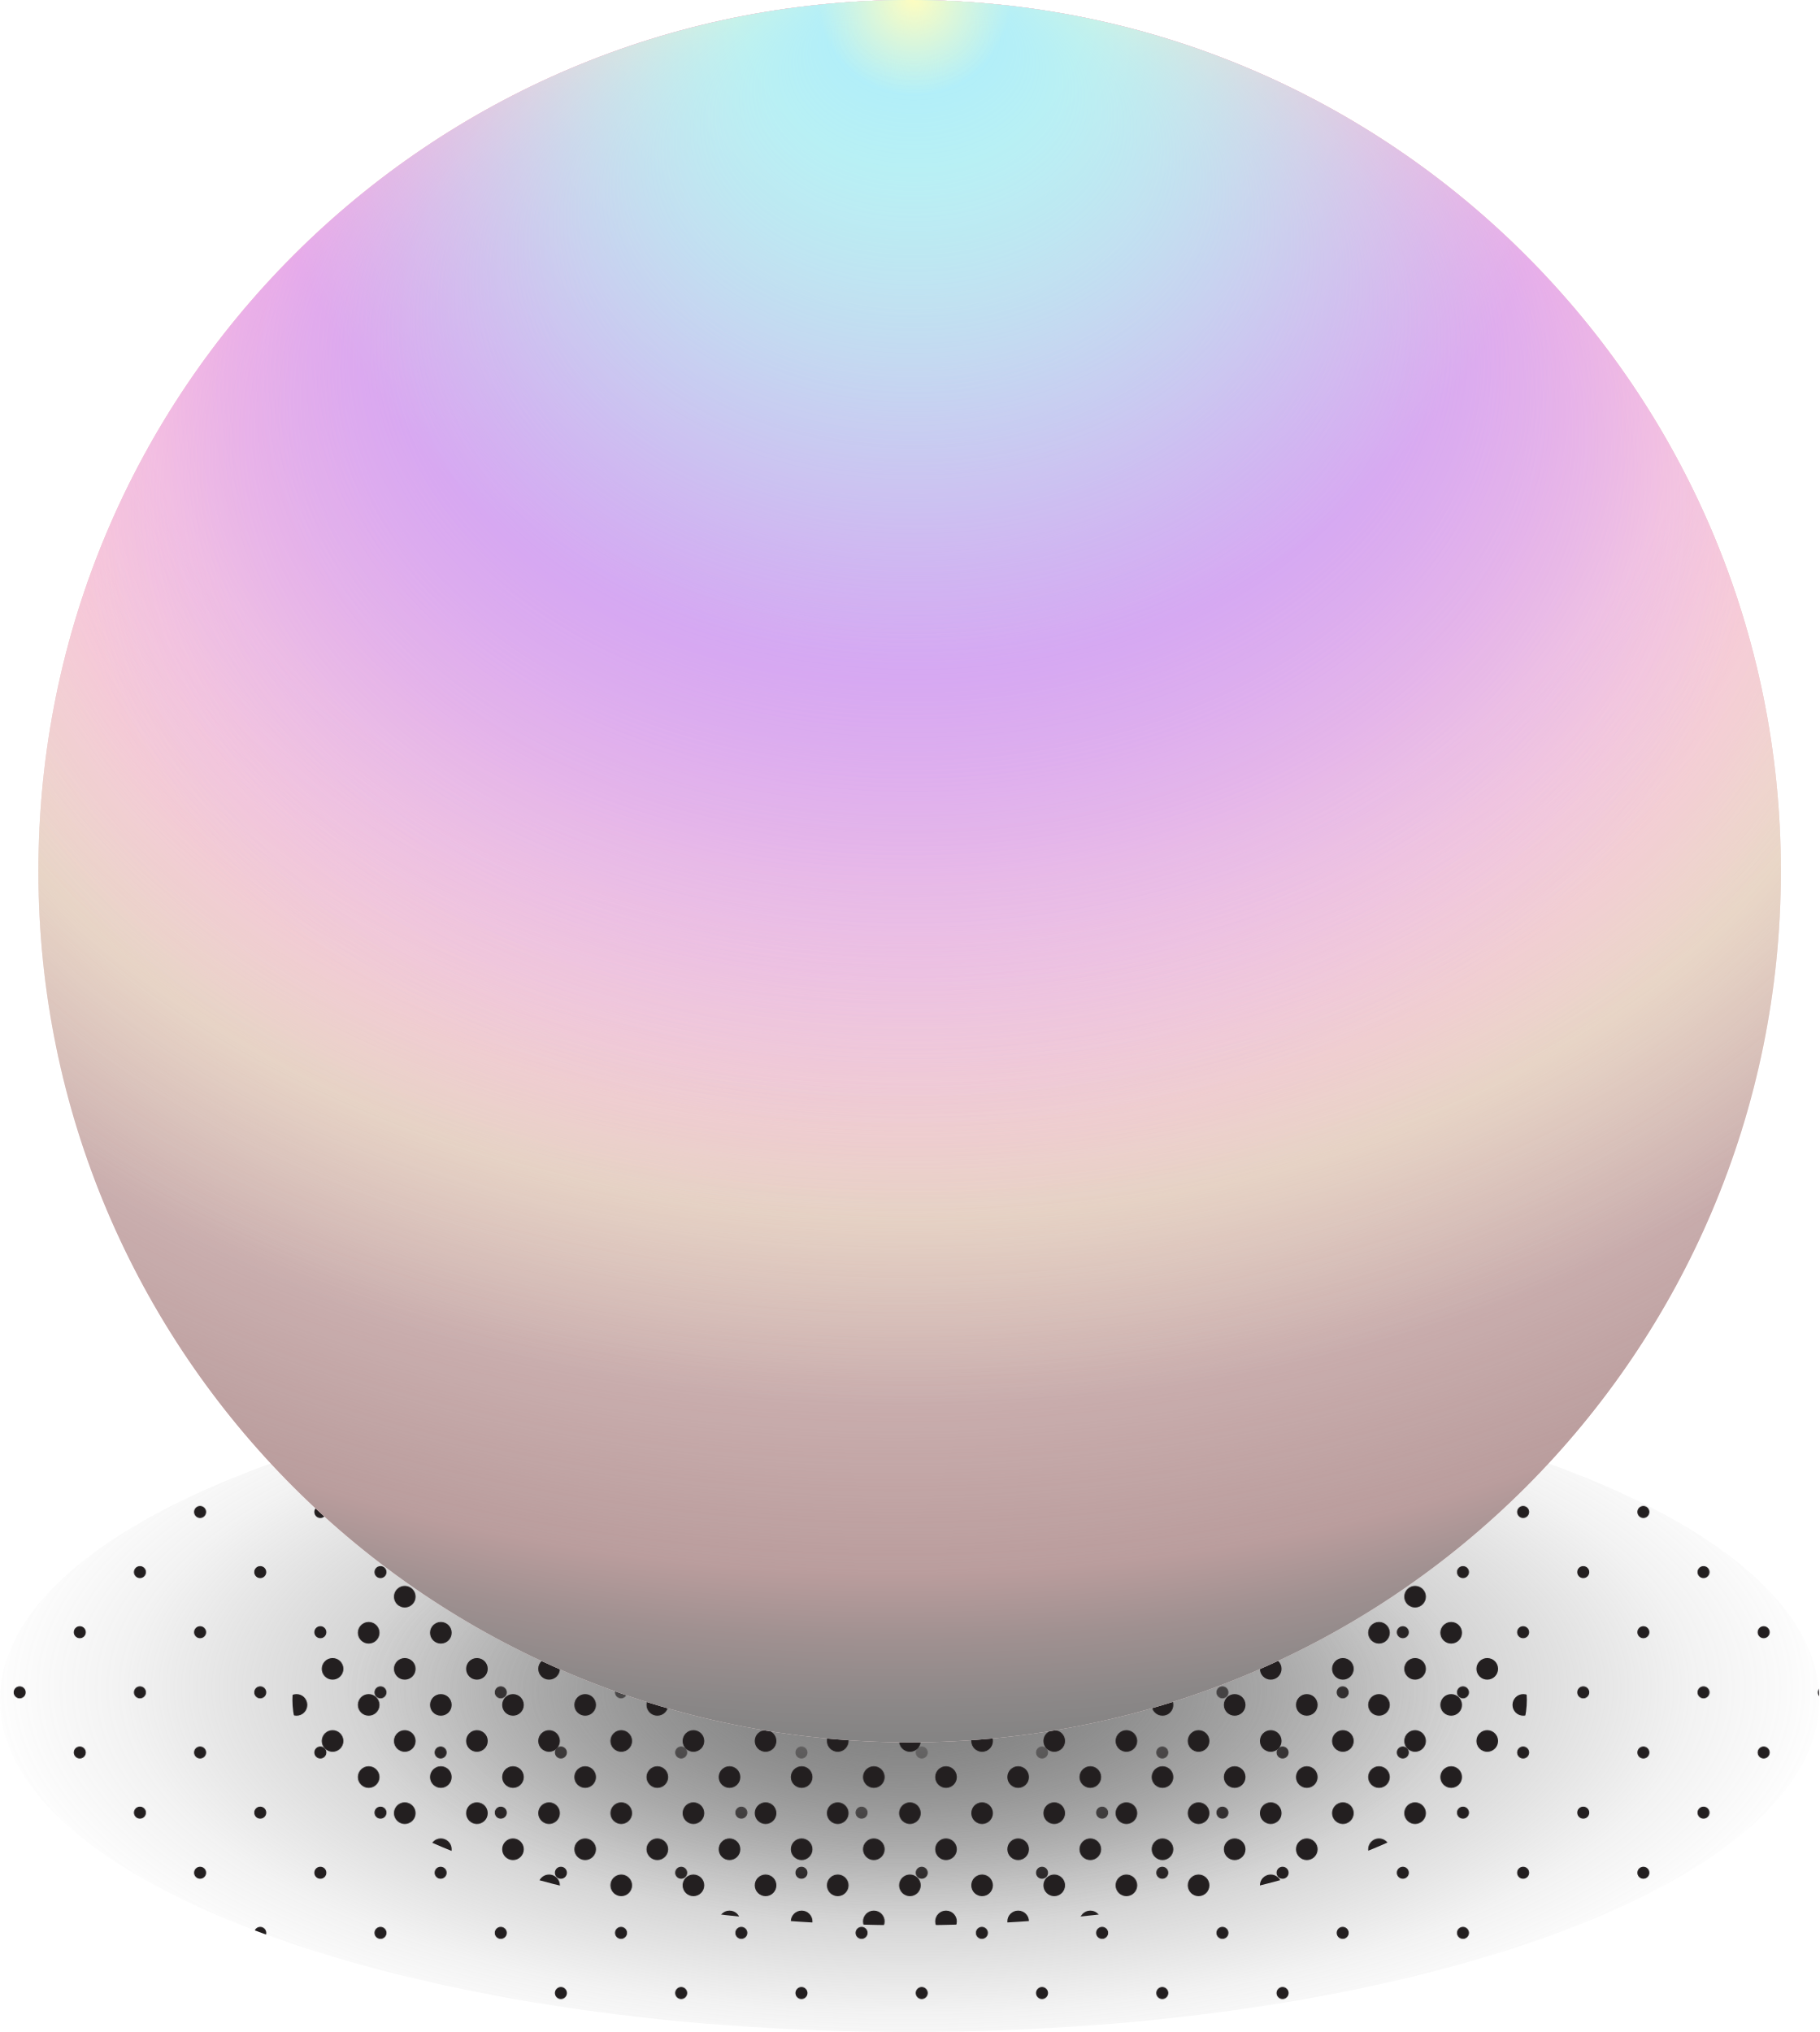
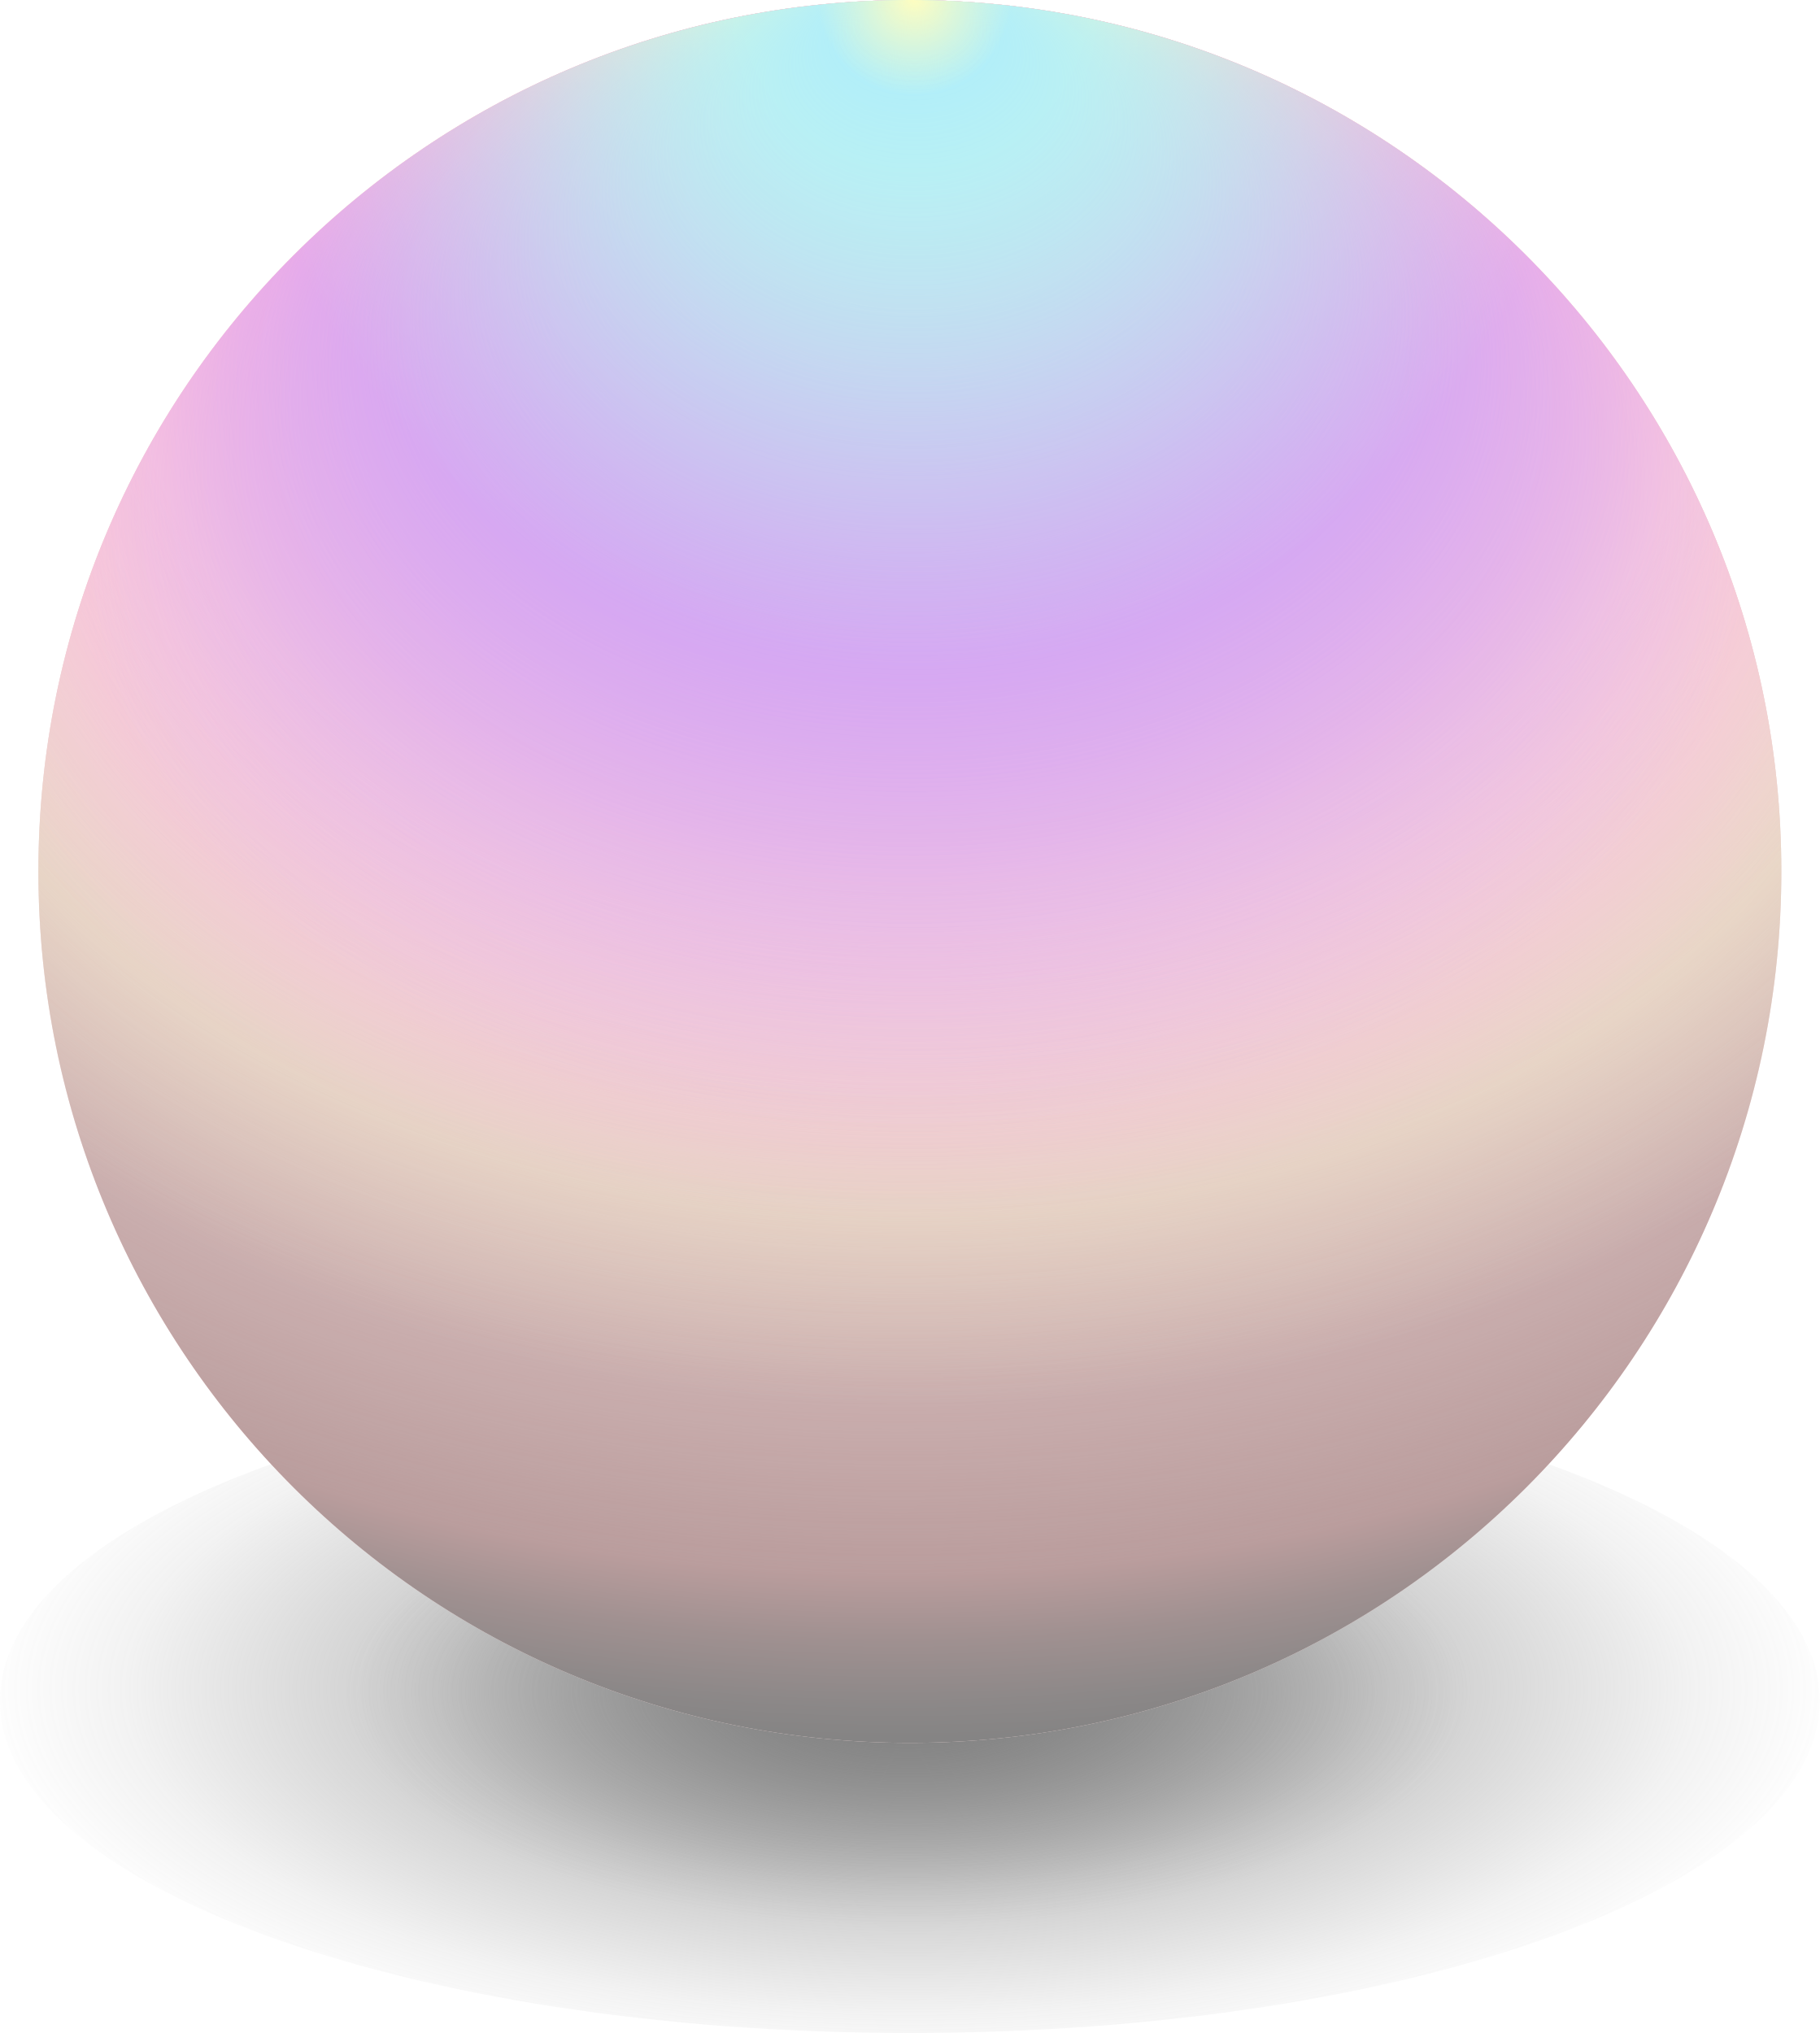
- <svg xmlns="http://www.w3.org/2000/svg" xmlns:xlink="http://www.w3.org/1999/xlink" viewBox="0 0 341.24 381.17">
-   <defs>
-     <style>.cls-1{fill:none;}.cls-2{fill:#231f20;}.cls-3{fill:url(#radial-gradient);}.cls-4{fill:url(#_6_dpi_10_);}.cls-5{fill:url(#radial-gradient-2);}.cls-6{fill:url(#_10_dpi_30_);}.cls-7{fill:#ffe6e6;}.cls-8{fill:url(#radial-gradient-3);}.cls-9{fill:url(#radial-gradient-4);}.cls-10{fill:url(#radial-gradient-5);}.cls-11{fill:url(#radial-gradient-6);}.cls-12{fill:url(#radial-gradient-7);}.cls-13{fill:url(#radial-gradient-8);}.cls-14{fill:url(#radial-gradient-9);}</style>
-     <radialGradient id="radial-gradient" cx="171.51" cy="316.74" r="72.41" gradientTransform="translate(936.96 145.23) rotate(90) scale(1 2.42)" gradientUnits="userSpaceOnUse">
-       <stop offset="0" stop-color="gray" />
-       <stop offset="0.15" stop-color="gray" stop-opacity="0.82" />
-       <stop offset="0.55" stop-color="gray" stop-opacity="0.38" />
-       <stop offset="0.84" stop-color="gray" stop-opacity="0.1" />
-       <stop offset="1" stop-color="gray" stop-opacity="0" />
-     </radialGradient>
-     <pattern id="_6_dpi_10_" data-name="6 dpi 10%" width="48" height="48" patternTransform="translate(60.09 80.58) scale(0.94)" patternUnits="userSpaceOnUse" viewBox="0 0 48 48">
-       <rect class="cls-1" width="48" height="48" />
-       <circle class="cls-2" cx="24" cy="48" r="1.2" />
-       <circle class="cls-2" cx="48" cy="48" r="1.2" />
-       <circle class="cls-2" cx="24" cy="24" r="1.2" />
-       <circle class="cls-2" cx="48" cy="24" r="1.2" />
-       <circle class="cls-2" cx="36" cy="36" r="1.2" />
-       <circle class="cls-2" cx="12" cy="36" r="1.2" />
-       <circle class="cls-2" cx="36" cy="12" r="1.2" />
-       <circle class="cls-2" cx="12" cy="12" r="1.2" />
-       <circle class="cls-2" cy="48" r="1.2" />
-       <circle class="cls-2" cy="24" r="1.2" />
-       <circle class="cls-2" cx="24" r="1.2" />
-       <circle class="cls-2" cx="48" r="1.2" />
-       <circle class="cls-2" r="1.2" />
-     </pattern>
-     <radialGradient id="radial-gradient-2" cx="171.22" cy="317.42" r="43.53" gradientTransform="translate(938.33 146.2) rotate(90) scale(1 2.42)" xlink:href="#radial-gradient" />
-     <pattern id="_10_dpi_30_" data-name="10 dpi 30%" width="28.8" height="28.8" patternTransform="translate(42.08 35.56) scale(0.94)" patternUnits="userSpaceOnUse" viewBox="0 0 28.8 28.8">
-       <rect class="cls-1" width="28.8" height="28.8" />
-       <circle class="cls-2" cx="28.8" cy="28.8" r="2.16" />
-       <circle class="cls-2" cx="14.4" cy="28.8" r="2.16" />
-       <circle class="cls-2" cx="28.8" cy="14.4" r="2.16" />
-       <circle class="cls-2" cx="14.4" cy="14.4" r="2.16" />
-       <circle class="cls-2" cx="7.2" cy="21.6" r="2.16" />
-       <circle class="cls-2" cx="21.6" cy="21.6" r="2.16" />
-       <circle class="cls-2" cx="7.2" cy="7.2" r="2.16" />
-       <circle class="cls-2" cx="21.6" cy="7.2" r="2.16" />
-       <circle class="cls-2" cy="28.8" r="2.16" />
-       <circle class="cls-2" cy="14.4" r="2.16" />
-       <circle class="cls-2" cx="28.8" r="2.16" />
-       <circle class="cls-2" cx="14.4" r="2.16" />
-       <circle class="cls-2" r="2.16" />
-     </pattern>
-     <radialGradient id="radial-gradient-3" cx="168.44" cy="157.56" fx="28.875" r="168.44" gradientTransform="translate(420.52 -10.88) rotate(90) scale(1 1.6)" gradientUnits="userSpaceOnUse">
-       <stop offset="0" stop-color="#b79a9a" />
-       <stop offset="0" stop-color="#b79a9a" stop-opacity="0" />
-       <stop offset="0.14" stop-color="#b79a9a" stop-opacity="0.02" />
-       <stop offset="0.27" stop-color="#b79a9a" stop-opacity="0.09" />
-       <stop offset="0.41" stop-color="#b79a9a" stop-opacity="0.2" />
-       <stop offset="0.55" stop-color="#b79a9a" stop-opacity="0.35" />
-       <stop offset="0.68" stop-color="#b79a9a" stop-opacity="0.55" />
-       <stop offset="0.81" stop-color="#b79a9a" stop-opacity="0.78" />
-       <stop offset="0.9" stop-color="#b79a9a" stop-opacity="0.96" />
-       <stop offset="0.94" stop-color="#9c8d8d" stop-opacity="0.96" />
-       <stop offset="0.98" stop-color="#878484" stop-opacity="0.96" />
-       <stop offset="1" stop-color="gray" stop-opacity="0.96" />
-     </radialGradient>
-     <radialGradient id="radial-gradient-4" cx="171" cy="20.64" fx="115.876" r="106.6" gradientTransform="translate(200.03 -150.37) rotate(90) scale(1 1.41)" gradientUnits="userSpaceOnUse">
-       <stop offset="0.62" stop-color="#fff8d4" />
-       <stop offset="1" stop-color="#fff8d4" stop-opacity="0" />
-     </radialGradient>
-     <radialGradient id="radial-gradient-5" cx="172.9" cy="95.35" fx="85.934" r="168.17" gradientTransform="translate(307.02 -77.54) rotate(90) scale(1 1.41)" xlink:href="#radial-gradient-4" />
-     <radialGradient id="radial-gradient-6" cx="170.24" cy="94.6" fx="100.93" r="134.03" gradientTransform="translate(303.3 -75.65) rotate(90) scale(1 1.41)" gradientUnits="userSpaceOnUse">
-       <stop offset="0" stop-color="#e800ff" />
-       <stop offset="1" stop-color="#e800ff" stop-opacity="0" />
-     </radialGradient>
-     <radialGradient id="radial-gradient-7" cx="171.47" cy="-0.42" r="125.59" gradientUnits="userSpaceOnUse">
-       <stop offset="0.26" stop-color="#fffdbf" />
-       <stop offset="1" stop-color="#fffdbf" stop-opacity="0" />
-     </radialGradient>
-     <radialGradient id="radial-gradient-8" cx="171" cy="102.56" fx="64.801" r="110.09" gradientTransform="translate(317.02 -68.44) rotate(90) scale(1 1.42)" gradientUnits="userSpaceOnUse">
-       <stop offset="0" stop-color="#aaedff" />
-       <stop offset="1" stop-color="#aaedff" stop-opacity="0" />
-     </radialGradient>
-     <radialGradient id="radial-gradient-9" cx="171.47" cy="-0.42" r="18.24" gradientUnits="userSpaceOnUse">
-       <stop offset="0" stop-color="#fffdbf" />
-       <stop offset="1" stop-color="#fffdbf" stop-opacity="0" />
-     </radialGradient>
-   </defs>
-   <g id="Layer_2" data-name="Layer 2">
+ <svg xmlns="http://www.w3.org/2000/svg" version="1.1" id="Layer_1" x="0px" y="0px" viewBox="0 0 341.2 381.2" style="enable-background:new 0 0 341.2 381.2;" xml:space="preserve">
+   <style type="text/css">
+ 	.st0{fill:url(#SVGID_1_);}
+ 	.st1{fill:url(#SVGID_2_);}
+ 	.st2{fill:#FFE6E6;}
+ 	.st3{fill:url(#SVGID_3_);}
+ 	.st4{fill:url(#SVGID_4_);}
+ 	.st5{fill:url(#SVGID_5_);}
+ 	.st6{fill:url(#SVGID_6_);}
+ 	.st7{fill:url(#SVGID_7_);}
+ 	.st8{fill:url(#SVGID_8_);}
+ 	.st9{fill:url(#SVGID_9_);}
+ </style>
+   <g id="Layer_2_1_">
    <g id="TOP8">
-       <ellipse class="cls-3" cx="170.62" cy="318.87" rx="170.62" ry="62.3" />
-       <ellipse class="cls-4" cx="170.62" cy="318.87" rx="170.62" ry="62.3" />
-       <ellipse class="cls-5" cx="170.62" cy="318.87" rx="115.77" ry="42.28" />
-       <ellipse class="cls-6" cx="170.62" cy="318.87" rx="115.77" ry="42.28" />
-       <circle class="cls-7" cx="170.62" cy="163.42" r="163.42" />
-       <circle class="cls-8" cx="170.62" cy="163.42" r="163.42" />
-       <circle class="cls-9" cx="170.62" cy="163.42" r="163.42" />
-       <circle class="cls-10" cx="170.62" cy="163.42" r="163.42" />
-       <circle class="cls-11" cx="170.62" cy="163.42" r="163.42" />
-       <circle class="cls-12" cx="170.62" cy="163.42" r="163.42" />
-       <circle class="cls-13" cx="170.62" cy="163.42" r="163.42" />
-       <circle class="cls-14" cx="170.62" cy="163.42" r="163.42" />
+       <radialGradient id="SVGID_1_" cx="-64.49" cy="453.149" r="72.371" gradientTransform="matrix(6.123234e-17 1 2.42 -1.481823e-16 -926 381.23)" gradientUnits="userSpaceOnUse">
+         <stop offset="0" style="stop-color:#808080" />
+         <stop offset="0.15" style="stop-color:#808080;stop-opacity:0.82" />
+         <stop offset="0.55" style="stop-color:#808080;stop-opacity:0.38" />
+         <stop offset="0.84" style="stop-color:#808080;stop-opacity:0.1" />
+         <stop offset="1" style="stop-color:#808080;stop-opacity:0" />
+       </radialGradient>
+       <ellipse class="st0" cx="170.6" cy="318.9" rx="170.6" ry="62.3" />
+       <radialGradient id="SVGID_2_" cx="-64.78" cy="452.398" r="43.53" gradientTransform="matrix(6.123234e-17 1 2.42 -1.481823e-16 -924.63 382.2)" gradientUnits="userSpaceOnUse">
+         <stop offset="0" style="stop-color:#808080" />
+         <stop offset="0.15" style="stop-color:#808080;stop-opacity:0.82" />
+         <stop offset="0.55" style="stop-color:#808080;stop-opacity:0.38" />
+         <stop offset="0.84" style="stop-color:#808080;stop-opacity:0.1" />
+         <stop offset="1" style="stop-color:#808080;stop-opacity:0" />
+       </radialGradient>
+       <ellipse class="st1" cx="170.6" cy="318.9" rx="115.8" ry="42.3" />
+       <circle class="st2" cx="170.6" cy="163.4" r="163.4" />
+       <radialGradient id="SVGID_3_" cx="-67.56" cy="705.44" r="168.44" fx="-207.125" fy="705.44" gradientTransform="matrix(6.123234e-17 1 1.6 -9.797175e-17 -960.28 225.12)" gradientUnits="userSpaceOnUse">
+         <stop offset="0" style="stop-color:#B79A9A" />
+         <stop offset="0" style="stop-color:#B79A9A;stop-opacity:0" />
+         <stop offset="0.14" style="stop-color:#B79A9A;stop-opacity:2.000000e-02" />
+         <stop offset="0.27" style="stop-color:#B79A9A;stop-opacity:9.000000e-02" />
+         <stop offset="0.41" style="stop-color:#B79A9A;stop-opacity:0.2" />
+         <stop offset="0.55" style="stop-color:#B79A9A;stop-opacity:0.35" />
+         <stop offset="0.68" style="stop-color:#B79A9A;stop-opacity:0.55" />
+         <stop offset="0.81" style="stop-color:#B79A9A;stop-opacity:0.78" />
+         <stop offset="0.9" style="stop-color:#B79A9A;stop-opacity:0.96" />
+         <stop offset="0.94" style="stop-color:#9C8D8D;stop-opacity:0.96" />
+         <stop offset="0.98" style="stop-color:#878484;stop-opacity:0.96" />
+         <stop offset="1" style="stop-color:#808080;stop-opacity:0.96" />
+       </radialGradient>
+       <circle class="st3" cx="170.6" cy="163.4" r="163.4" />
+       <radialGradient id="SVGID_4_" cx="-65" cy="879.199" r="106.625" fx="-120.137" fy="879.199" gradientTransform="matrix(6.123234e-17 1 1.41 -8.633760e-17 -1069.05 85.63)" gradientUnits="userSpaceOnUse">
+         <stop offset="0.62" style="stop-color:#FFF8D4" />
+         <stop offset="1" style="stop-color:#FFF8D4;stop-opacity:0" />
+       </radialGradient>
+       <circle class="st4" cx="170.6" cy="163.4" r="163.4" />
+       <radialGradient id="SVGID_5_" cx="-63.1" cy="804.707" r="168.17" fx="-150.066" fy="804.707" gradientTransform="matrix(6.123234e-17 1 1.41 -8.633760e-17 -962.06 158.46)" gradientUnits="userSpaceOnUse">
+         <stop offset="0.62" style="stop-color:#FFF8D4" />
+         <stop offset="1" style="stop-color:#FFF8D4;stop-opacity:0" />
+       </radialGradient>
+       <circle class="st5" cx="170.6" cy="163.4" r="163.4" />
+       <radialGradient id="SVGID_6_" cx="-65.76" cy="805.457" r="134.03" fx="-135.071" fy="805.457" gradientTransform="matrix(6.123234e-17 1 1.41 -8.633760e-17 -965.78 160.35)" gradientUnits="userSpaceOnUse">
+         <stop offset="0" style="stop-color:#E800FF" />
+         <stop offset="1" style="stop-color:#E800FF;stop-opacity:0" />
+       </radialGradient>
+       <circle class="st6" cx="170.6" cy="163.4" r="163.4" />
+       <radialGradient id="SVGID_7_" cx="171.47" cy="384.42" r="125.59" gradientTransform="matrix(1 0 0 -1 0 384)" gradientUnits="userSpaceOnUse">
+         <stop offset="0.26" style="stop-color:#FFFDBF" />
+         <stop offset="1" style="stop-color:#FFFDBF;stop-opacity:0" />
+       </radialGradient>
+       <circle class="st7" cx="170.6" cy="163.4" r="163.4" />
+       <radialGradient id="SVGID_8_" cx="-65" cy="795.299" r="110.09" fx="-171.199" fy="795.299" gradientTransform="matrix(6.123234e-17 1 1.42 -8.694992e-17 -957.94 167.56)" gradientUnits="userSpaceOnUse">
+         <stop offset="0" style="stop-color:#AAEDFF" />
+         <stop offset="1" style="stop-color:#AAEDFF;stop-opacity:0" />
+       </radialGradient>
+       <circle class="st8" cx="170.6" cy="163.4" r="163.4" />
+       <radialGradient id="SVGID_9_" cx="171.47" cy="384.42" r="18.24" gradientTransform="matrix(1 0 0 -1 0 384)" gradientUnits="userSpaceOnUse">
+         <stop offset="0" style="stop-color:#FFFDBF" />
+         <stop offset="1" style="stop-color:#FFFDBF;stop-opacity:0" />
+       </radialGradient>
+       <circle class="st9" cx="170.6" cy="163.4" r="163.4" />
    </g>
  </g>
</svg>
